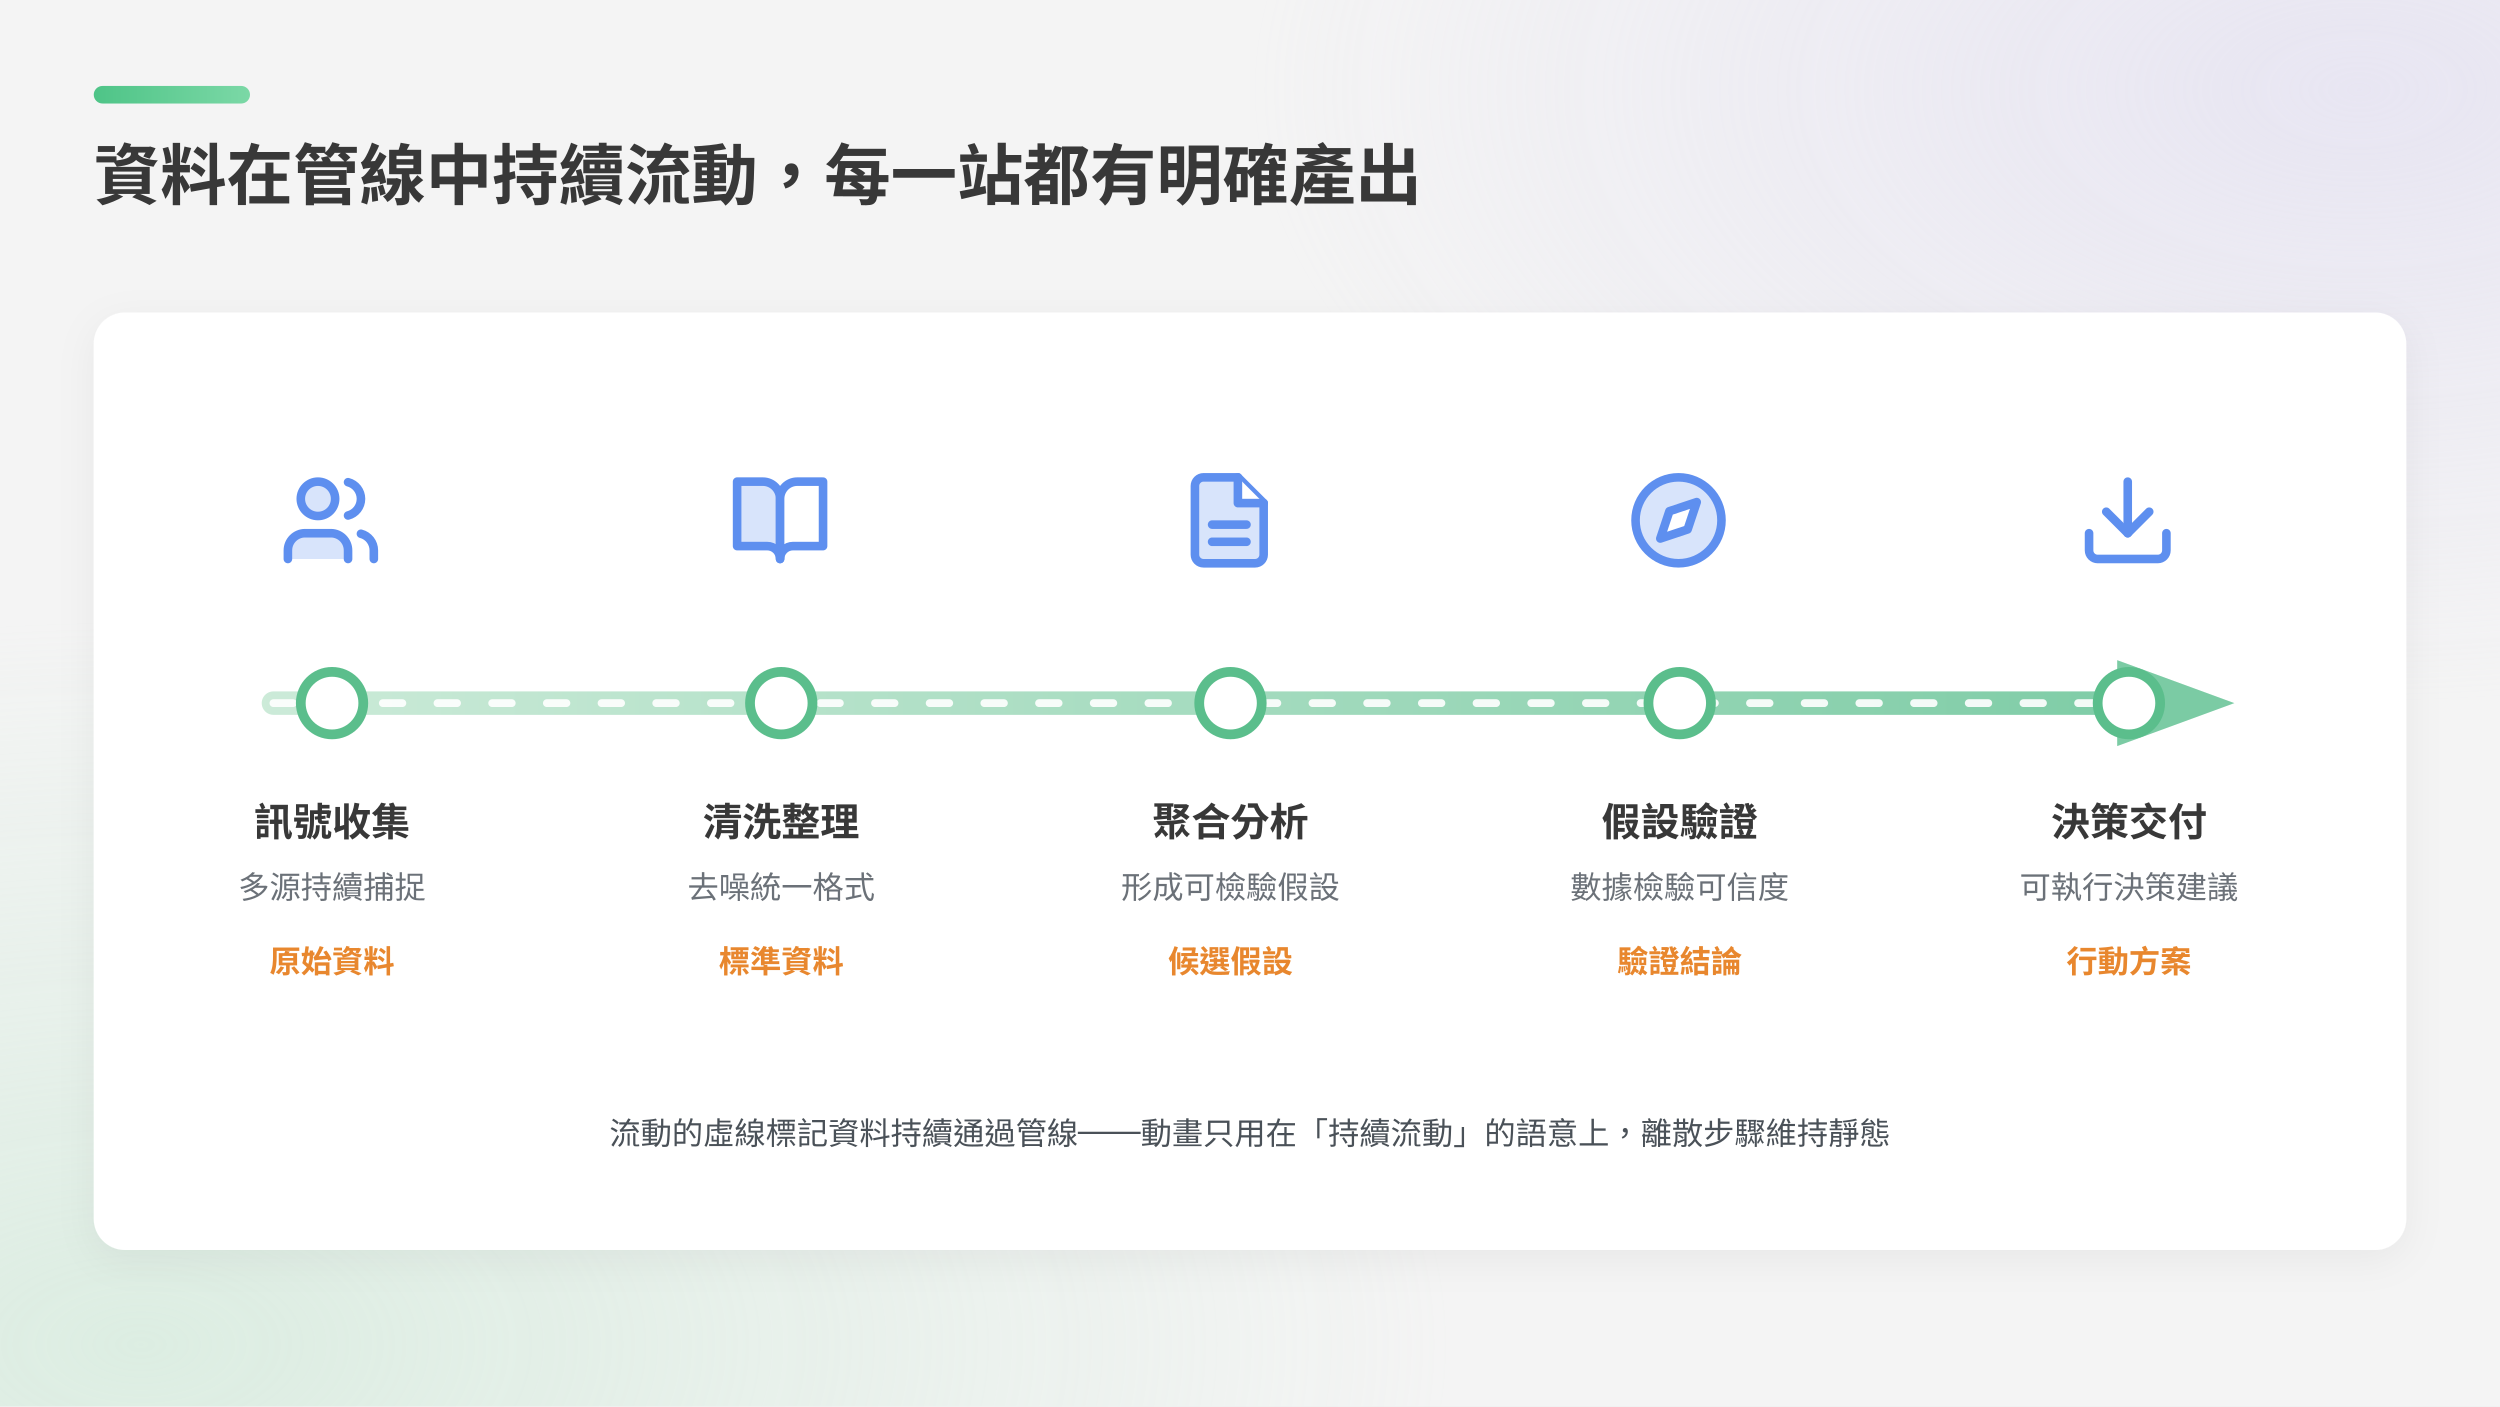
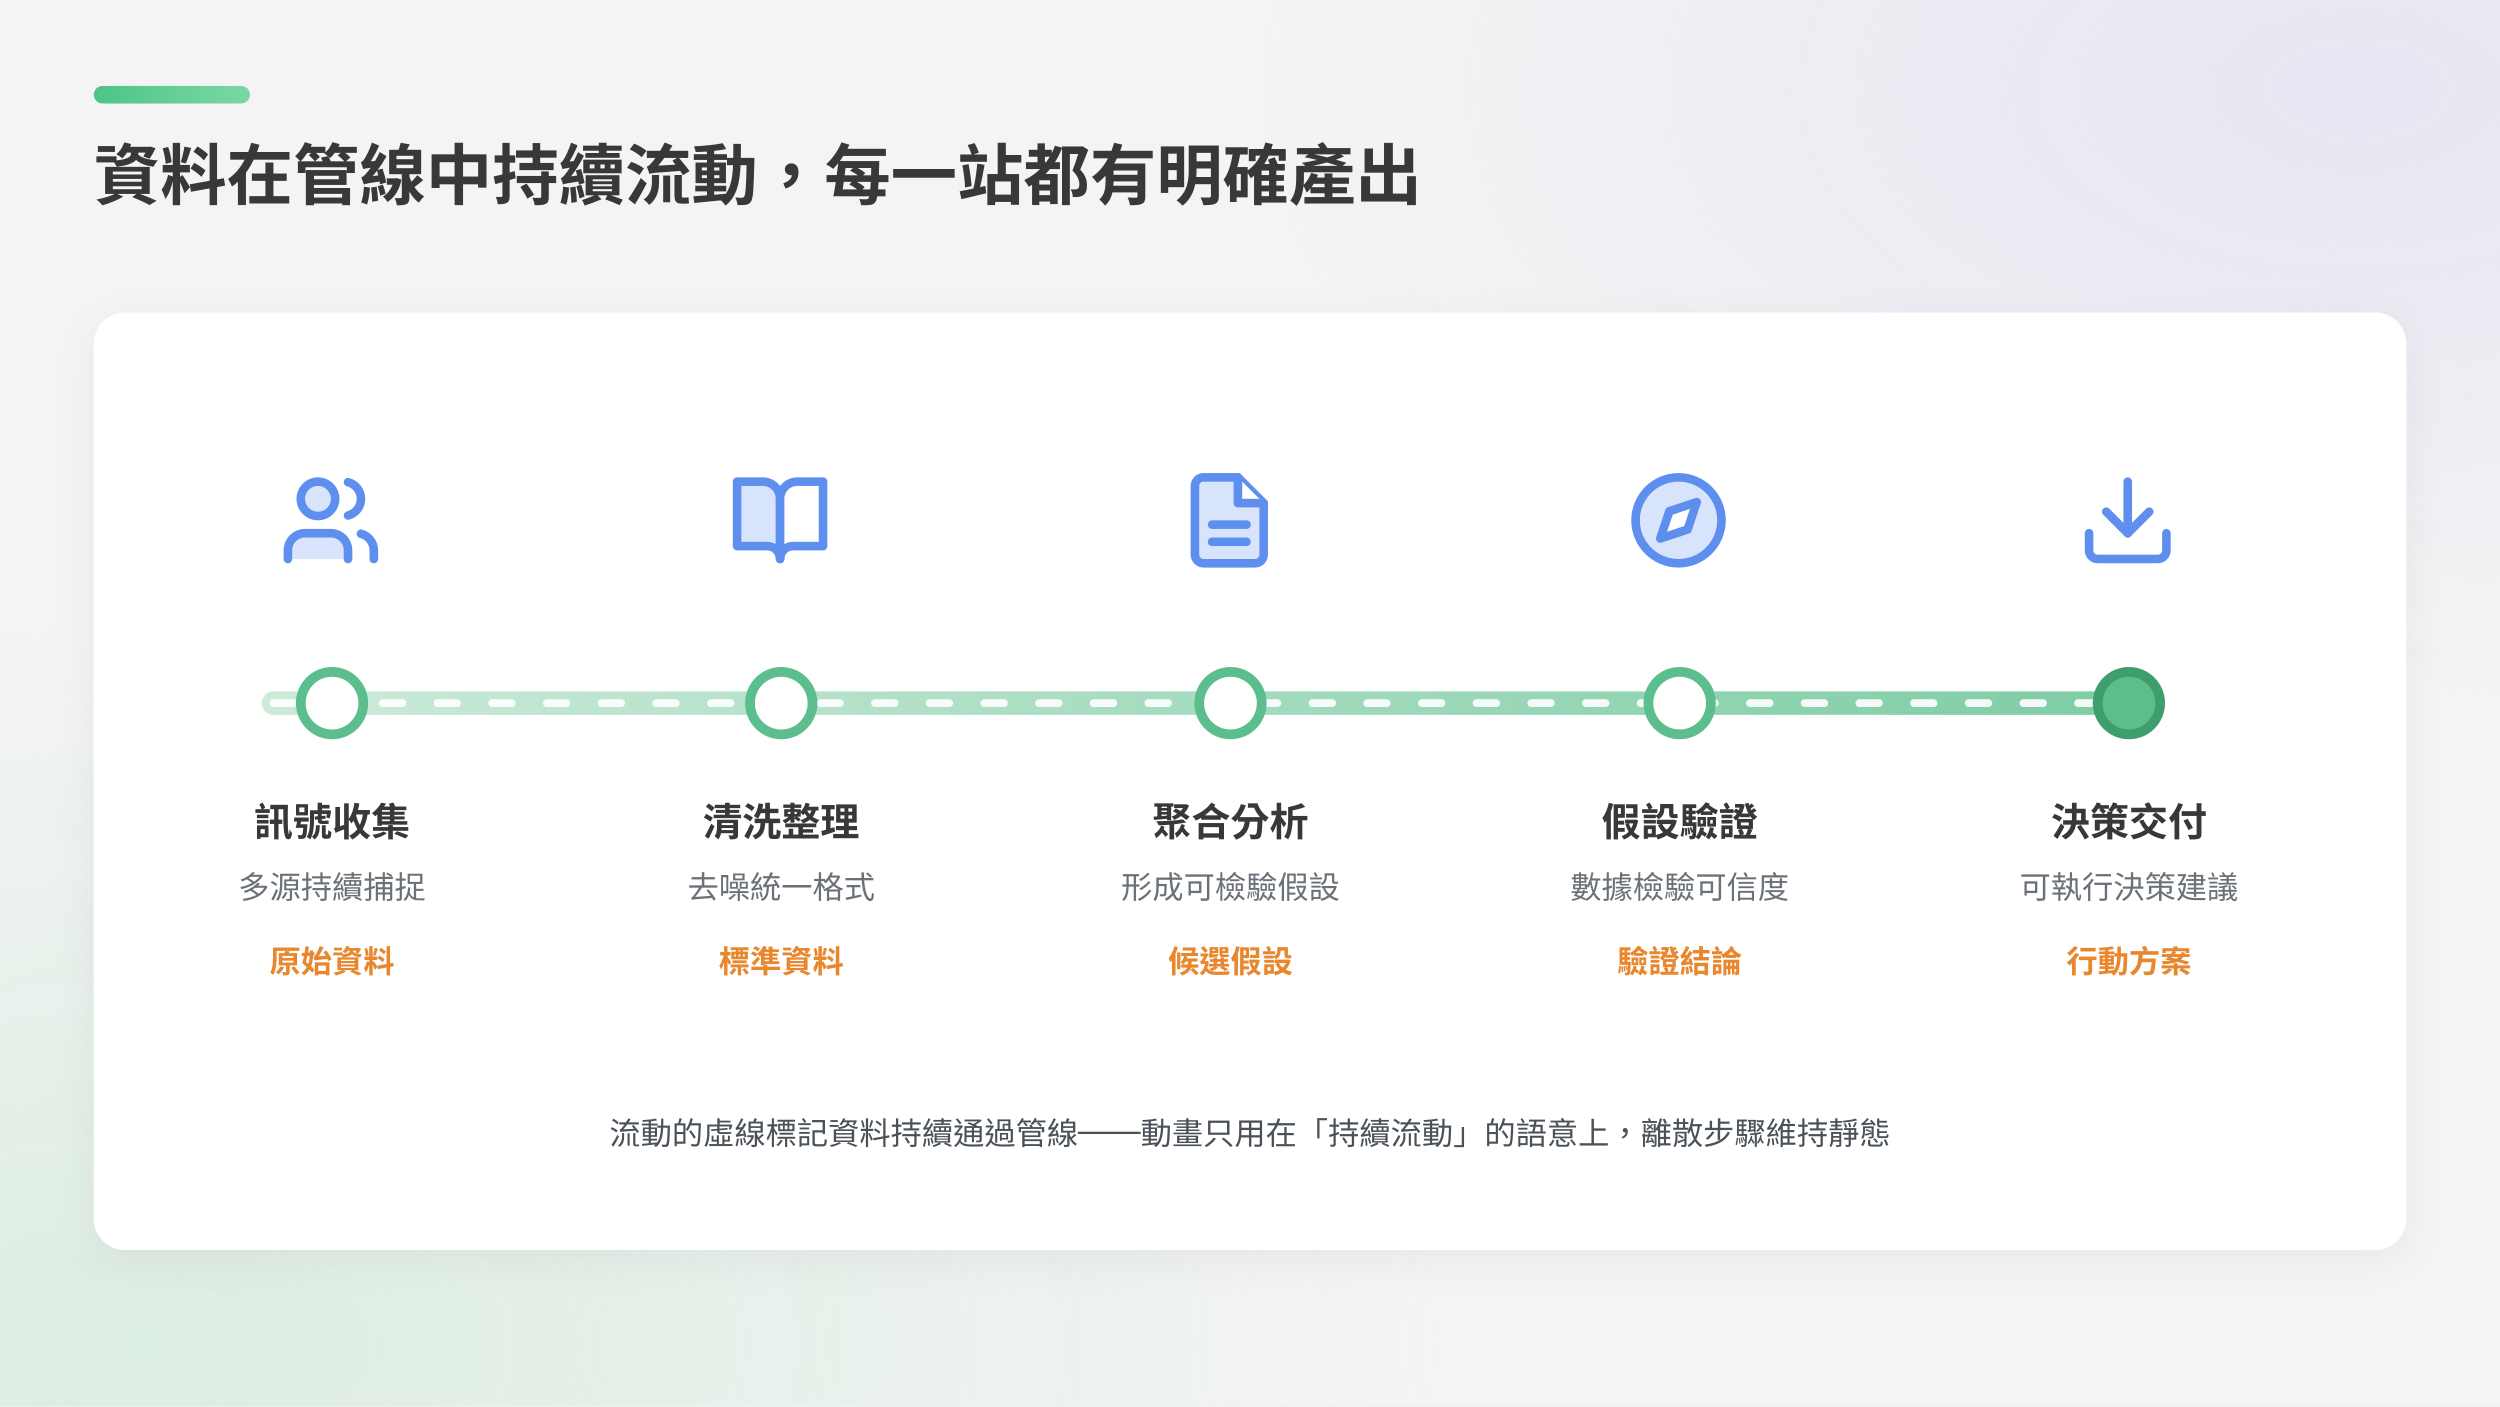
<svg xmlns="http://www.w3.org/2000/svg" viewBox="0 0 1280 720" width="1280" height="720" font-family="Helvetica, 'Helvetica Neue', Arial, 'PingFang TC', 'Microsoft JhengHei', 'Hiragino Sans', 'Noto Sans CJK TC', 'Noto Sans TC', sans-serif">
  <defs>
    <linearGradient id="pillGrad" x1="0" y1="0" x2="1" y2="0">
      <stop offset="0%" stop-color="#4EC487" />
      <stop offset="100%" stop-color="#7BD8A6" />
    </linearGradient>
    <linearGradient id="lineGrad" x1="120" y1="0" x2="1140" y2="0" gradientUnits="userSpaceOnUse">
      <stop offset="0%" stop-color="#CDEBD9" />
      <stop offset="100%" stop-color="#7BCBA4" />
    </linearGradient>
    <radialGradient id="washGreen" cx="6%" cy="96%" r="52%">
      <stop offset="0%" stop-color="#BFE5CC" stop-opacity="0.45" />
      <stop offset="100%" stop-color="#BFE5CC" stop-opacity="0" />
    </radialGradient>
    <radialGradient id="washLav" cx="94%" cy="6%" r="44%">
      <stop offset="0%" stop-color="#D9D4F0" stop-opacity="0.45" />
      <stop offset="100%" stop-color="#D9D4F0" stop-opacity="0" />
    </radialGradient>
    <filter id="freshShadow" x="-20%" y="-20%" width="140%" height="140%">
      <feGaussianBlur in="SourceAlpha" stdDeviation="10" />
      <feOffset dx="0" dy="5" />
      <feComponentTransfer>
        <feFuncA type="linear" slope="0.05" />
      </feComponentTransfer>
      <feMerge>
        <feMergeNode />
        <feMergeNode in="SourceGraphic" />
      </feMerge>
    </filter>
  </defs>
  <rect width="1280" height="720" fill="#F4F4F4" />
  <rect width="1280" height="720" fill="url(#washGreen)" />
  <rect width="1280" height="720" fill="url(#washLav)" />
  <rect x="48" y="44" width="80" height="9" rx="4.5" fill="url(#pillGrad)" />
  <text x="48" y="102" font-size="34" font-weight="700" fill="#383838">資料在管線中持續流動，每一站都有明確產出</text>
  <rect x="48" y="160" width="1184" height="480" rx="16" fill="#FFFFFF" filter="url(#freshShadow)" />
  <line x1="140" y1="360" x2="1090" y2="360" stroke="url(#lineGrad)" stroke-width="12" stroke-linecap="round" />
-   <path d="M 1084 338 L 1144 360 L 1084 382 Z" fill="#7BCBA4" />
-   <line class="flow-anim" x1="140" y1="360" x2="1078" y2="360" stroke="#FFFFFF" stroke-width="4" stroke-linecap="round" stroke-dasharray="10 18" stroke-opacity="0.9" />
+   <line class="flow-anim" x1="140" y1="360" x2="1086" y2="360" stroke="#FFFFFF" stroke-width="4" stroke-linecap="round" stroke-dasharray="10 18" stroke-opacity="0.9" />
  <g>
    <g transform="translate(143 240)">
      <g transform="scale(2.2)" stroke="#5E8FEF" stroke-width="2" stroke-linecap="round" stroke-linejoin="round">
        <path d="M16 21v-2a4 4 0 0 0-4-4H6a4 4 0 0 0-4 4v2" fill="#D8E4FB" />
        <circle cx="9" cy="7" r="4" fill="#D8E4FB" />
        <path d="M22 21v-2a4 4 0 0 0-3-3.87M16 3.13a4 4 0 0 1 0 7.75" fill="none" />
      </g>
    </g>
    <circle cx="170" cy="360" r="16" fill="#FFFFFF" stroke="#5BBE8C" stroke-width="5" />
    <text x="170" y="428" font-size="20" font-weight="700" fill="#383838" text-anchor="middle">訊號收集</text>
    <text x="170" y="460" font-size="16" fill="#6B7178" text-anchor="middle">多源持續捕捉</text>
    <text x="170" y="498" font-size="16" font-weight="700" fill="#E8872E" text-anchor="middle">原始資料</text>
  </g>
  <g>
    <g transform="translate(373 240)">
      <g transform="scale(2.2)" stroke="#5E8FEF" stroke-width="2" stroke-linecap="round" stroke-linejoin="round">
        <path d="M2 3h6a4 4 0 0 1 4 4v14a3 3 0 0 0-3-3H2z" fill="#D8E4FB" />
        <path d="M22 3h-6a4 4 0 0 0-4 4v14a3 3 0 0 1 3-3h7z" fill="#FFFFFF" />
      </g>
    </g>
    <circle cx="400" cy="360" r="16" fill="#FFFFFF" stroke="#5BBE8C" stroke-width="5" />
    <text x="400" y="428" font-size="20" font-weight="700" fill="#383838" text-anchor="middle">清洗整理</text>
    <text x="400" y="460" font-size="16" fill="#6B7178" text-anchor="middle">去噪統一格式</text>
    <text x="400" y="498" font-size="16" font-weight="700" fill="#E8872E" text-anchor="middle">標準資料</text>
  </g>
  <g>
    <g transform="translate(603 240)">
      <g transform="scale(2.2)" stroke="#5E8FEF" stroke-width="2" stroke-linecap="round" stroke-linejoin="round">
        <path d="M14 2H6a2 2 0 0 0-2 2v16a2 2 0 0 0 2 2h12a2 2 0 0 0 2-2V8z" fill="#D8E4FB" />
        <polyline points="14 2 14 8 20 8" fill="#FFFFFF" />
        <line x1="16" y1="13" x2="8" y2="13" />
        <line x1="16" y1="17" x2="8" y2="17" />
      </g>
    </g>
    <circle cx="630" cy="360" r="16" fill="#FFFFFF" stroke="#5BBE8C" stroke-width="5" />
    <text x="630" y="428" font-size="20" font-weight="700" fill="#383838" text-anchor="middle">聚合分析</text>
    <text x="630" y="460" font-size="16" fill="#6B7178" text-anchor="middle">形成可檢驗假設</text>
    <text x="630" y="498" font-size="16" font-weight="700" fill="#E8872E" text-anchor="middle">候選假設</text>
  </g>
  <g>
    <g transform="translate(833 240)">
      <g transform="scale(2.2)" stroke="#5E8FEF" stroke-width="2" stroke-linecap="round" stroke-linejoin="round">
        <circle cx="12" cy="12" r="10" fill="#D8E4FB" />
        <polygon points="16.24 7.76 14.12 14.12 7.76 16.24 9.88 9.88 16.24 7.76" fill="#FFFFFF" />
      </g>
    </g>
    <circle cx="860" cy="360" r="16" fill="#FFFFFF" stroke="#5BBE8C" stroke-width="5" />
    <text x="860" y="428" font-size="20" font-weight="700" fill="#383838" text-anchor="middle">假設驗證</text>
    <text x="860" y="460" font-size="16" fill="#6B7178" text-anchor="middle">數據檢驗可信度</text>
    <text x="860" y="498" font-size="16" font-weight="700" fill="#E8872E" text-anchor="middle">驗證結論</text>
  </g>
  <g>
    <g transform="translate(1063 240)">
      <g transform="scale(2.2)" stroke="#5E8FEF" stroke-width="2" stroke-linecap="round" stroke-linejoin="round">
        <path d="M21 15v4a2 2 0 0 1-2 2H5a2 2 0 0 1-2-2v-4" fill="none" />
        <polyline points="7 10 12 15 17 10" fill="none" />
        <line x1="12" y1="15" x2="12" y2="3" />
      </g>
    </g>
-     <circle cx="1090" cy="360" r="16" fill="#FFFFFF" stroke="#5BBE8C" stroke-width="5" />
+     <circle cx="1090" cy="360" r="16" fill="#5BBE8C" stroke="#3E9E6E" stroke-width="5" />
    <text x="1090" y="428" font-size="20" font-weight="700" fill="#383838" text-anchor="middle">決策交付</text>
    <text x="1090" y="460" font-size="16" fill="#6B7178" text-anchor="middle">可執行決策建議</text>
    <text x="1090" y="498" font-size="16" font-weight="700" fill="#E8872E" text-anchor="middle">行動方案</text>
  </g>
  <text x="640" y="586" font-size="16" fill="#4A5158" text-anchor="middle">流動的虛線標記資料持續通過管線——動畫只用在「持續流動」的語意上，離散步驟維持靜態</text>
</svg>
